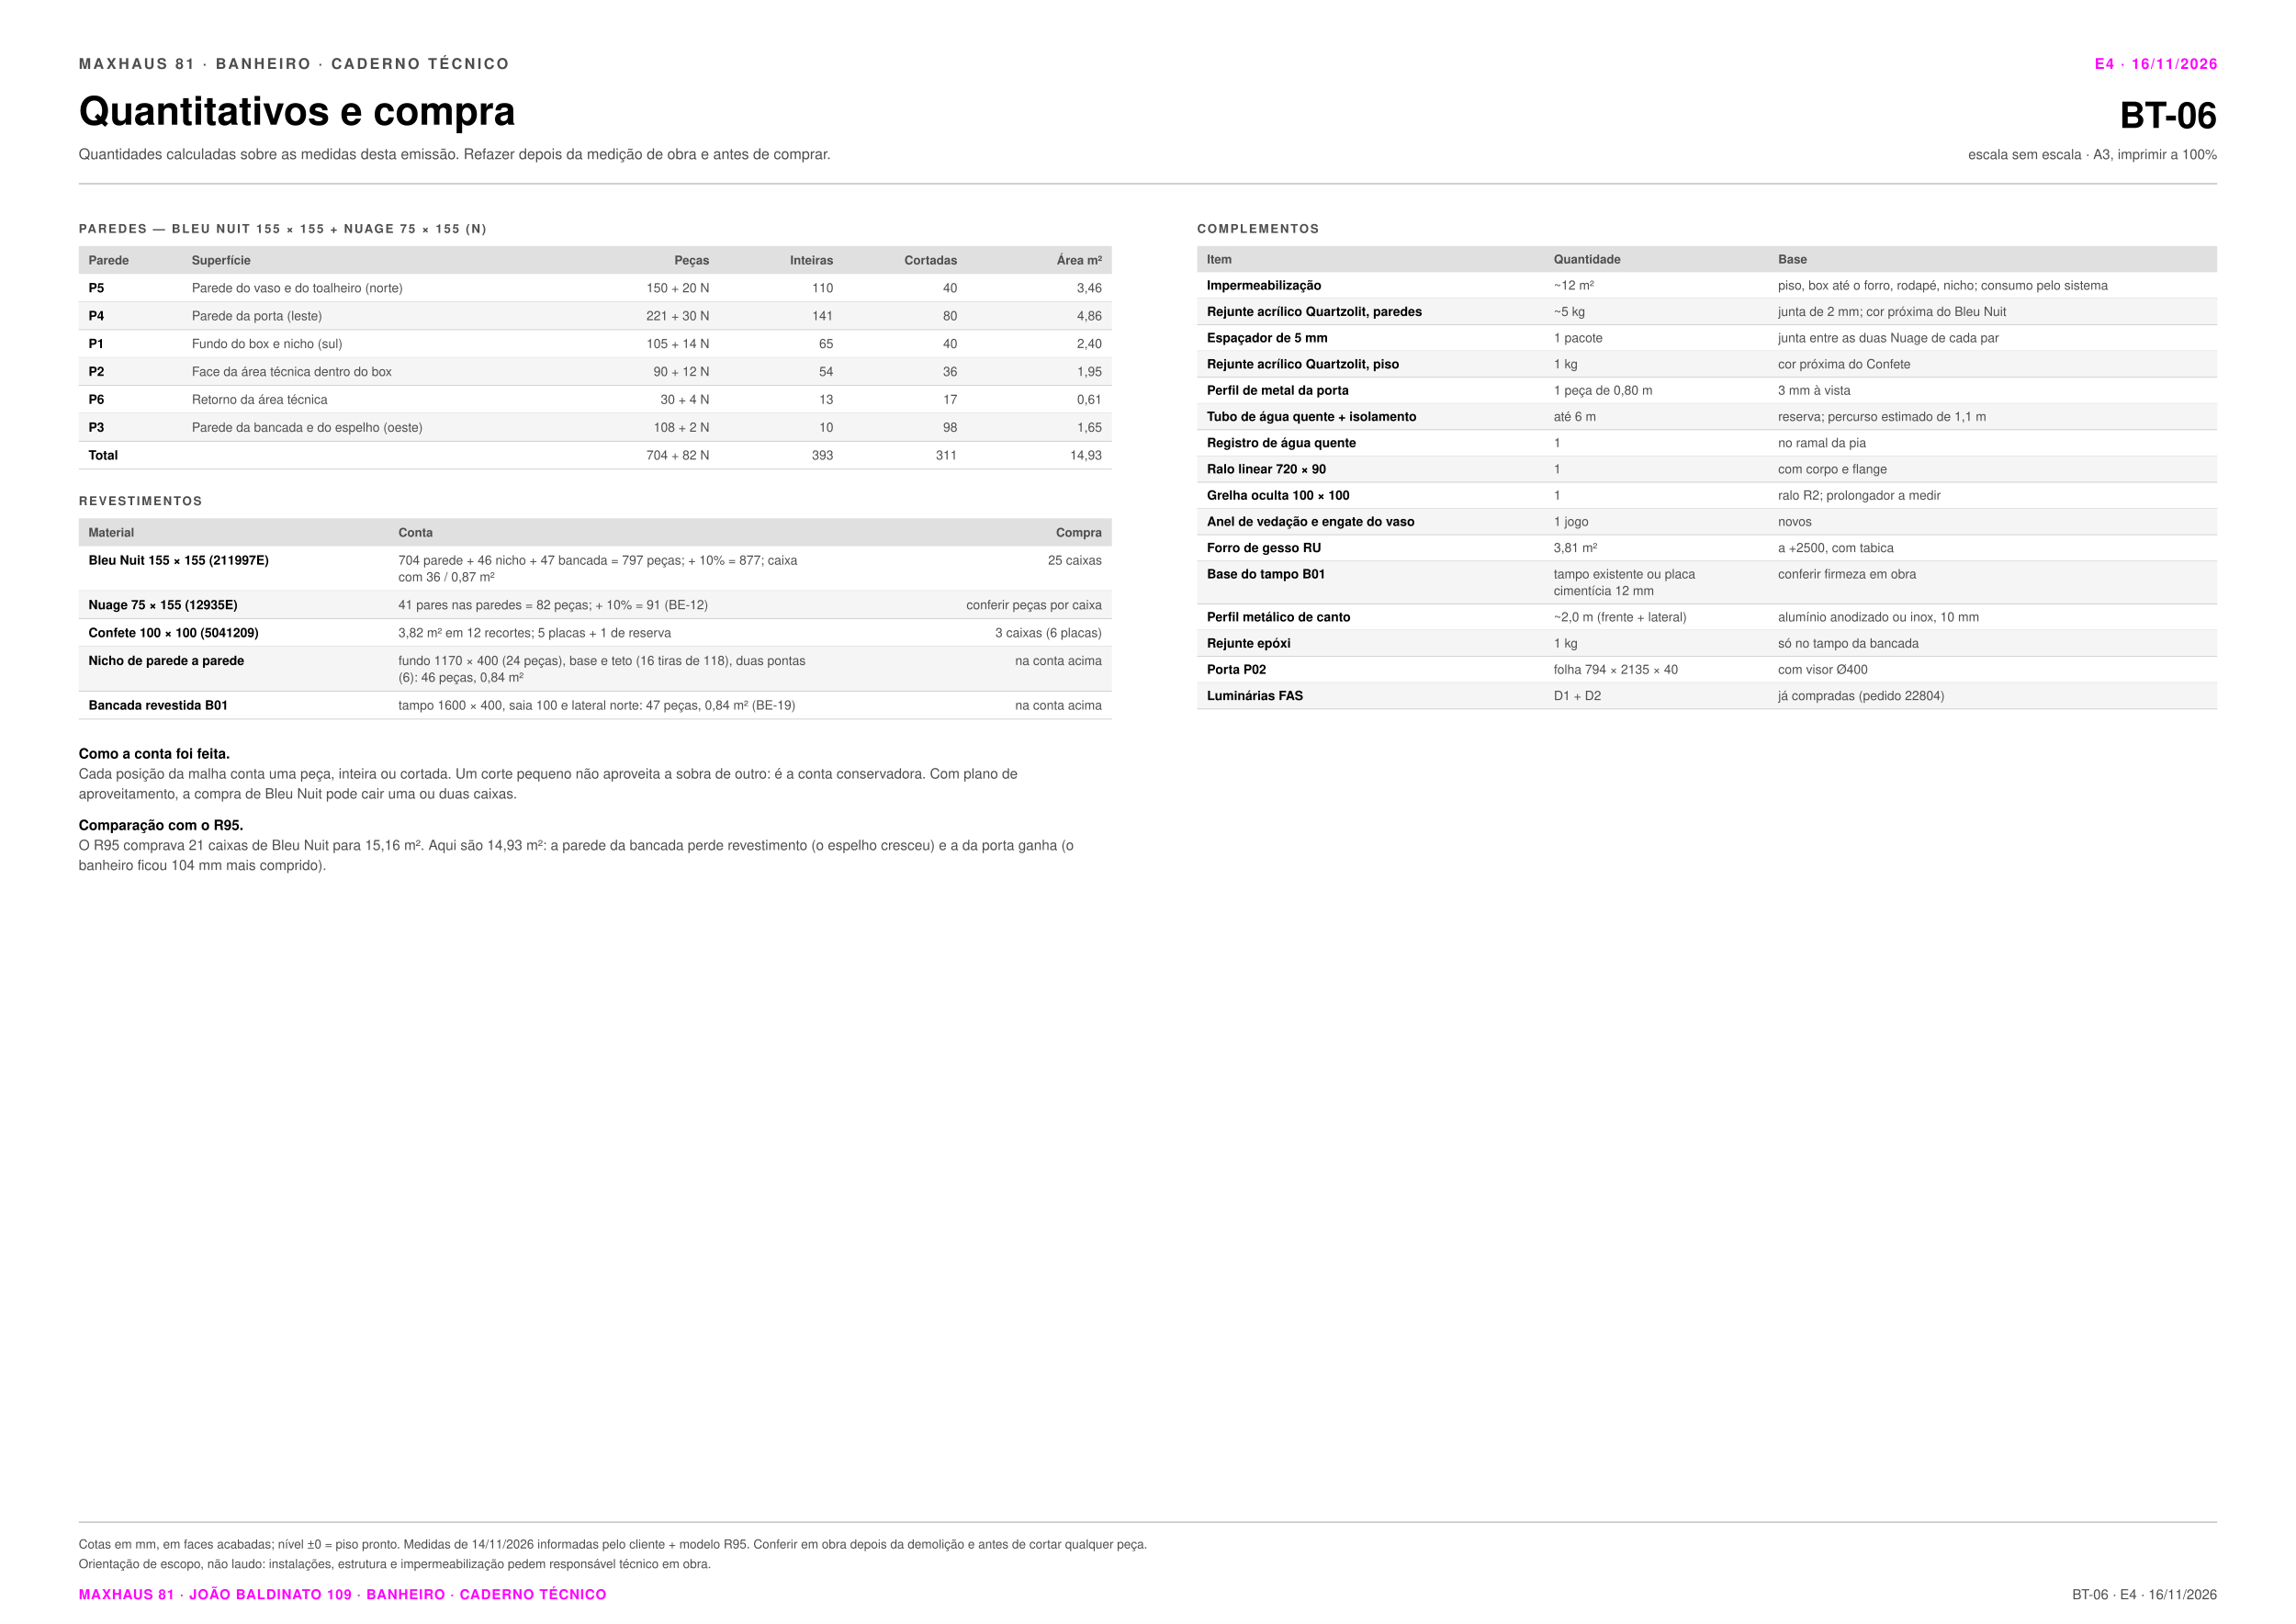
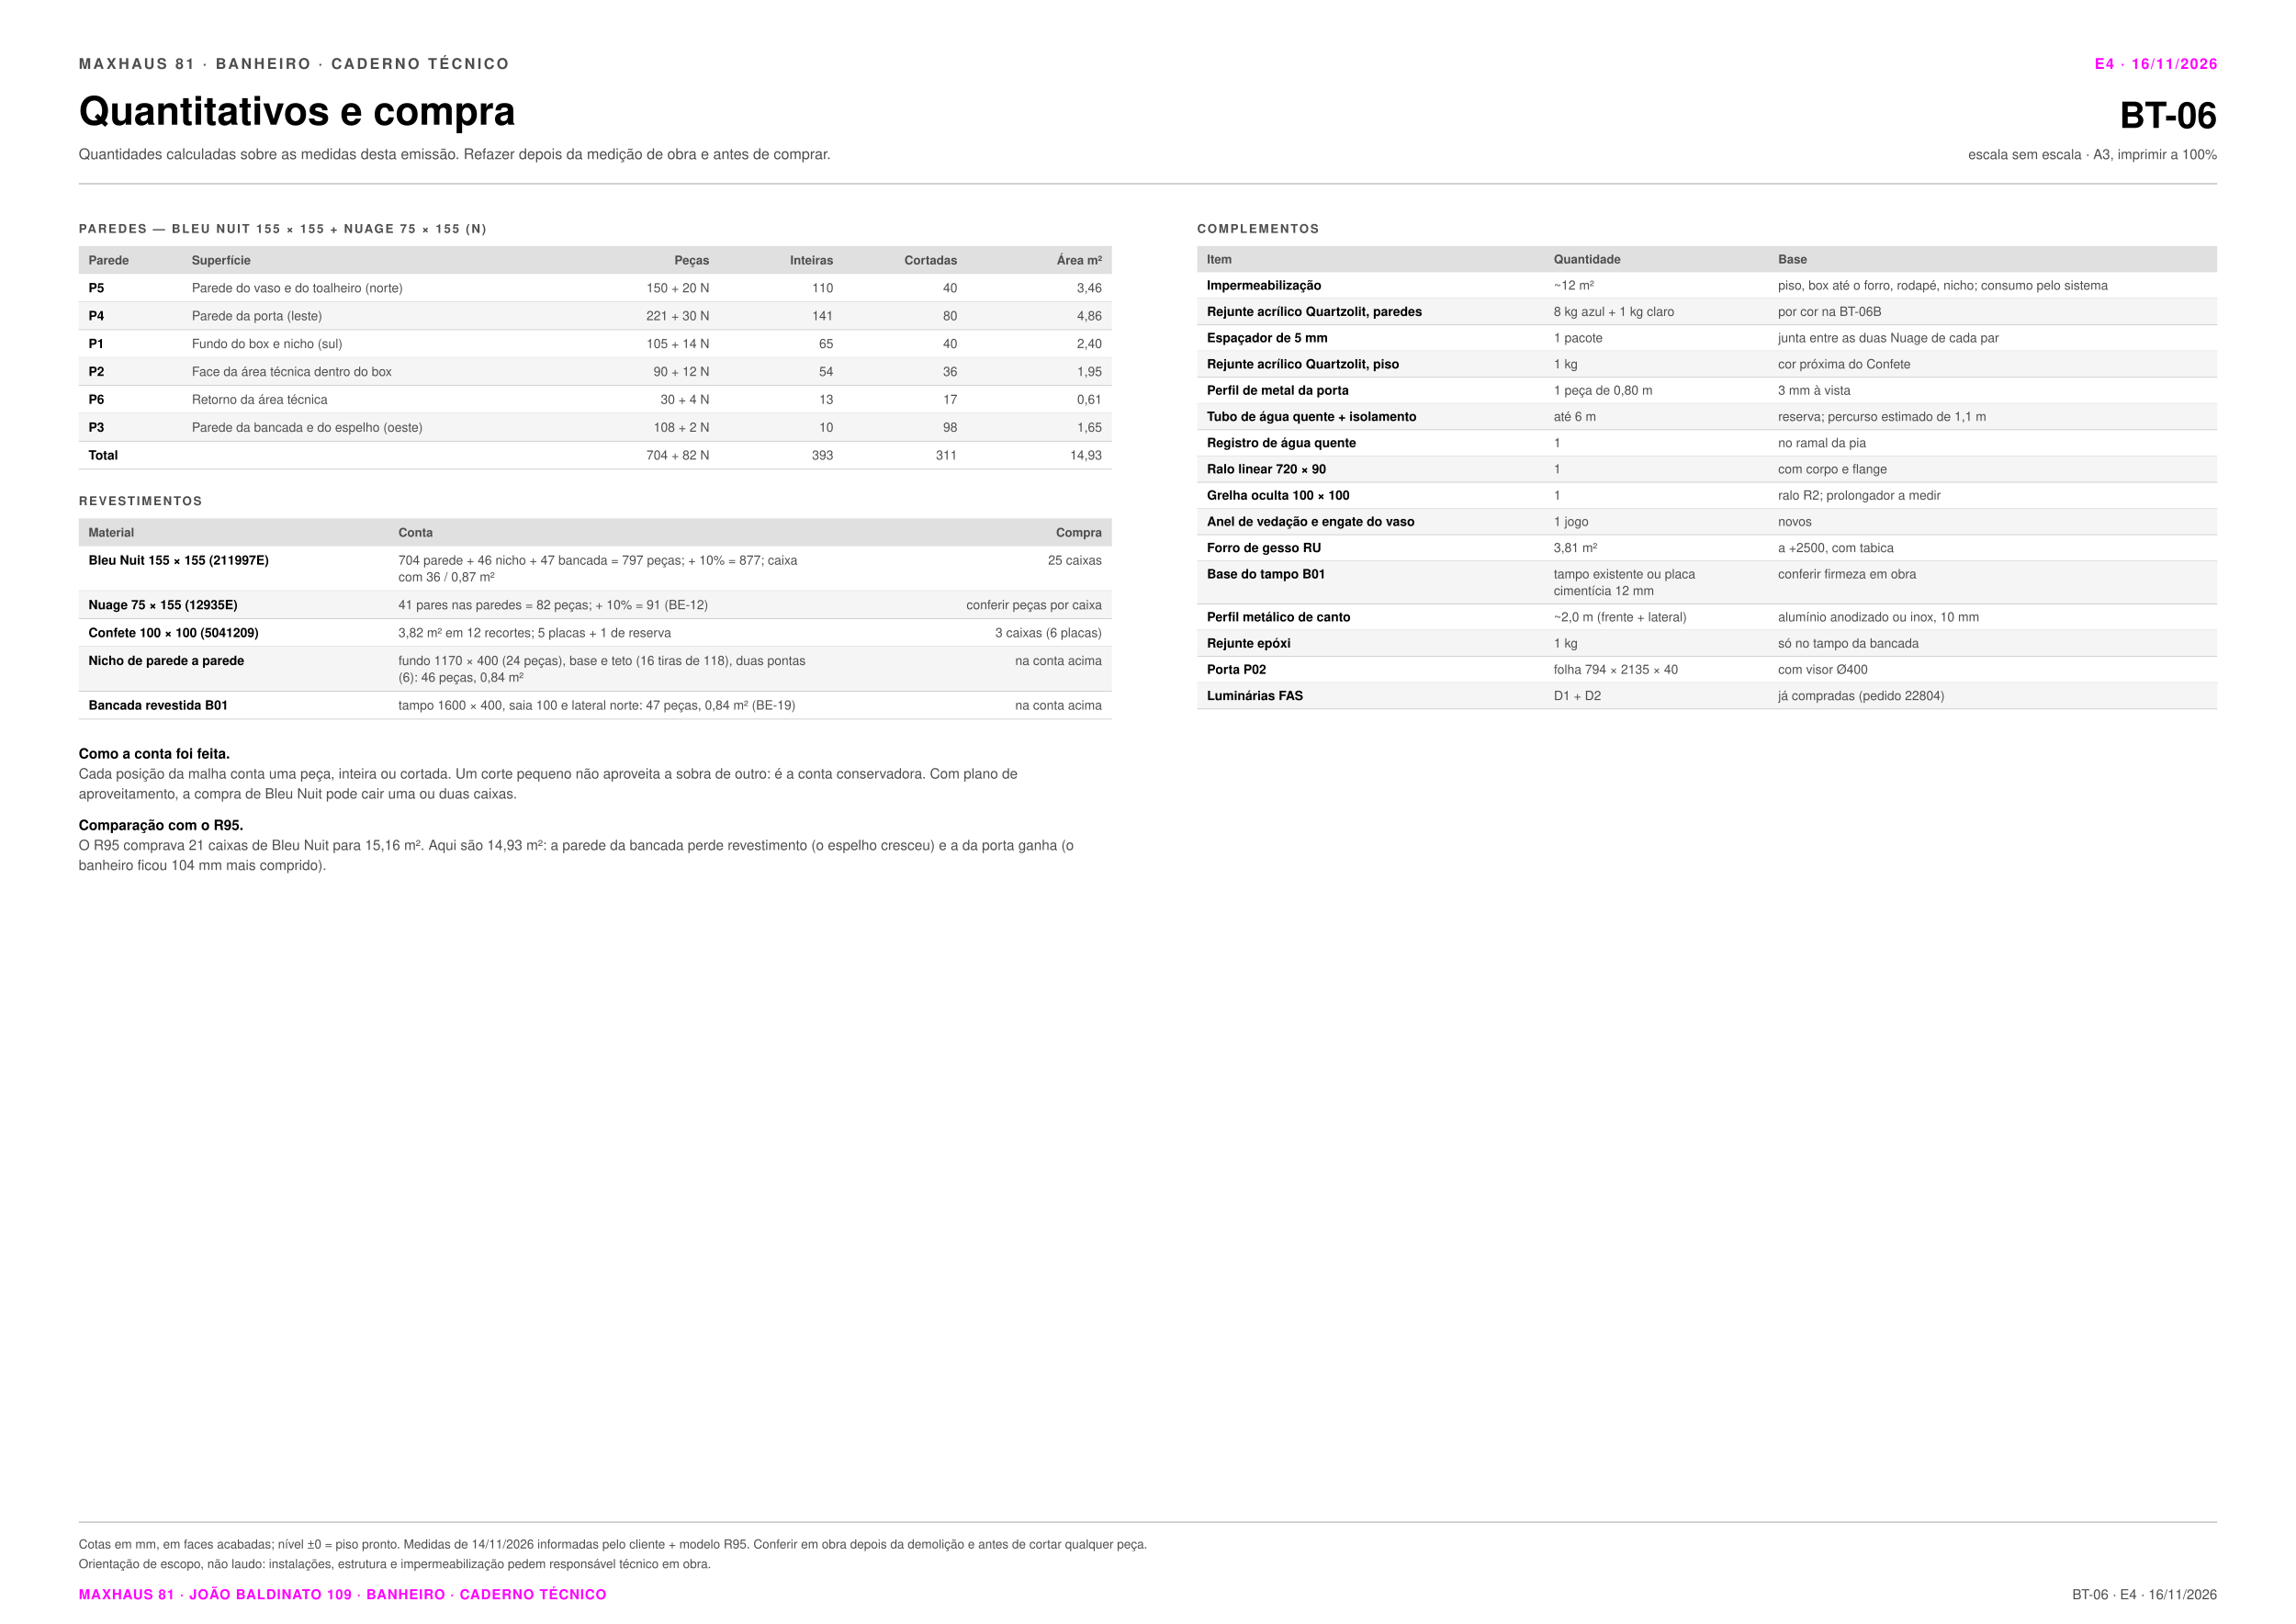
<svg xmlns="http://www.w3.org/2000/svg" viewBox="0 0 1400 990" width="1400" height="990">
  <rect x="0.00" y="0.00" width="1400.00" height="990.00" fill="#ffffff" />
  <text x="48.0" y="42.0" font-family="Helvetica, Arial, sans-serif" font-size="9.0" fill="#4d4d4d" font-weight="bold" text-anchor="start" letter-spacing="1.40">MAXHAUS 81  ·  BANHEIRO  ·  CADERNO TÉCNICO</text>
  <text x="48.0" y="76.0" font-family="Helvetica, Arial, sans-serif" font-size="24.0" fill="#000000" font-weight="bold" text-anchor="start">Quantitativos e compra</text>
  <text x="48.0" y="97.0" font-family="Helvetica, Arial, sans-serif" font-size="9.0" fill="#4d4d4d" font-weight="normal" text-anchor="start">Quantidades calculadas sobre as medidas desta emissão. Refazer depois da medição de obra e antes de comprar.</text>
  <text x="1352.0" y="42.0" font-family="Helvetica, Arial, sans-serif" font-size="9.0" fill="#ff00ff" font-weight="bold" text-anchor="end" letter-spacing="0.80">E4  ·  16/11/2026</text>
  <text x="1352.0" y="78.0" font-family="Helvetica, Arial, sans-serif" font-size="22.0" fill="#000000" font-weight="bold" text-anchor="end">BT-06</text>
  <text x="1352.0" y="97.0" font-family="Helvetica, Arial, sans-serif" font-size="8.4" fill="#4d4d4d" font-weight="normal" text-anchor="end">escala sem escala  ·  A3, imprimir a 100%</text>
  <line x1="48.00" y1="112.00" x2="1352.00" y2="112.00" stroke="#cccccc" stroke-width="1.00" />
  <line x1="48.00" y1="928.00" x2="1352.00" y2="928.00" stroke="#cccccc" stroke-width="1.00" />
  <text x="48.0" y="944.0" font-family="Helvetica, Arial, sans-serif" font-size="7.6" fill="#4d4d4d" font-weight="normal" text-anchor="start">Cotas em mm, em faces acabadas; nível ±0 = piso pronto. Medidas de 14/11/2026 informadas pelo cliente + modelo R95. Conferir em obra depois da demolição e antes de cortar qualquer peça.</text>
  <text x="48.0" y="956.0" font-family="Helvetica, Arial, sans-serif" font-size="7.6" fill="#4d4d4d" font-weight="normal" text-anchor="start">Orientação de escopo, não laudo: instalações, estrutura e impermeabilização pedem responsável técnico em obra.</text>
  <text x="48.0" y="975.0" font-family="Helvetica, Arial, sans-serif" font-size="8.4" fill="#ff00ff" font-weight="bold" text-anchor="start" letter-spacing="0.50">MAXHAUS 81  ·  JOÃO BALDINATO 109  ·  BANHEIRO  ·  CADERNO TÉCNICO</text>
  <text x="1352.0" y="975.0" font-family="Helvetica, Arial, sans-serif" font-size="8.4" fill="#4d4d4d" font-weight="normal" text-anchor="end">BT-06   ·   E4  ·  16/11/2026</text>
  <text x="48.0" y="142.0" font-family="Helvetica, Arial, sans-serif" font-size="7.4" fill="#4d4d4d" font-weight="bold" text-anchor="start" letter-spacing="1.00">PAREDES — BLEU NUIT 155 × 155 + NUAGE 75 × 155 (N)</text>
  <rect x="48.00" y="150.00" width="630.00" height="17.00" fill="#e0e0e0" />
  <text x="54.0" y="161.2" font-family="Helvetica, Arial, sans-serif" font-size="7.4" fill="#4d4d4d" font-weight="bold" text-anchor="start">Parede</text>
  <text x="117.0" y="161.2" font-family="Helvetica, Arial, sans-serif" font-size="7.4" fill="#4d4d4d" font-weight="bold" text-anchor="start">Superfície</text>
  <text x="432.6" y="161.2" font-family="Helvetica, Arial, sans-serif" font-size="7.4" fill="#4d4d4d" font-weight="bold" text-anchor="end">Peças</text>
  <text x="508.2" y="161.2" font-family="Helvetica, Arial, sans-serif" font-size="7.4" fill="#4d4d4d" font-weight="bold" text-anchor="end">Inteiras</text>
  <text x="583.8" y="161.2" font-family="Helvetica, Arial, sans-serif" font-size="7.4" fill="#4d4d4d" font-weight="bold" text-anchor="end">Cortadas</text>
  <text x="672.0" y="161.2" font-family="Helvetica, Arial, sans-serif" font-size="7.4" fill="#4d4d4d" font-weight="bold" text-anchor="end">Área m²</text>
  <text x="54.0" y="178.2" font-family="Helvetica, Arial, sans-serif" font-size="7.8" fill="#000000" font-weight="bold" text-anchor="start">P5</text>
  <text x="117.0" y="178.2" font-family="Helvetica, Arial, sans-serif" font-size="7.8" fill="#4d4d4d" font-weight="normal" text-anchor="start">Parede do vaso e do toalheiro (norte)</text>
  <text x="432.6" y="178.2" font-family="Helvetica, Arial, sans-serif" font-size="7.8" fill="#4d4d4d" font-weight="normal" text-anchor="end">150 + 20 N</text>
  <text x="508.2" y="178.2" font-family="Helvetica, Arial, sans-serif" font-size="7.8" fill="#4d4d4d" font-weight="normal" text-anchor="end">110</text>
  <text x="583.8" y="178.2" font-family="Helvetica, Arial, sans-serif" font-size="7.8" fill="#4d4d4d" font-weight="normal" text-anchor="end">40</text>
  <text x="672.0" y="178.2" font-family="Helvetica, Arial, sans-serif" font-size="7.8" fill="#4d4d4d" font-weight="normal" text-anchor="end">3,46</text>
  <line x1="48.00" y1="184.00" x2="678.00" y2="184.00" stroke="#cccccc" stroke-width="0.50" />
  <rect x="48.00" y="184.00" width="630.00" height="17.00" fill="#f5f5f5" />
  <text x="54.0" y="195.2" font-family="Helvetica, Arial, sans-serif" font-size="7.8" fill="#000000" font-weight="bold" text-anchor="start">P4</text>
  <text x="117.0" y="195.2" font-family="Helvetica, Arial, sans-serif" font-size="7.8" fill="#4d4d4d" font-weight="normal" text-anchor="start">Parede da porta (leste)</text>
  <text x="432.6" y="195.2" font-family="Helvetica, Arial, sans-serif" font-size="7.8" fill="#4d4d4d" font-weight="normal" text-anchor="end">221 + 30 N</text>
  <text x="508.2" y="195.2" font-family="Helvetica, Arial, sans-serif" font-size="7.8" fill="#4d4d4d" font-weight="normal" text-anchor="end">141</text>
  <text x="583.8" y="195.2" font-family="Helvetica, Arial, sans-serif" font-size="7.8" fill="#4d4d4d" font-weight="normal" text-anchor="end">80</text>
  <text x="672.0" y="195.2" font-family="Helvetica, Arial, sans-serif" font-size="7.8" fill="#4d4d4d" font-weight="normal" text-anchor="end">4,86</text>
  <line x1="48.00" y1="201.00" x2="678.00" y2="201.00" stroke="#cccccc" stroke-width="0.50" />
  <text x="54.0" y="212.2" font-family="Helvetica, Arial, sans-serif" font-size="7.8" fill="#000000" font-weight="bold" text-anchor="start">P1</text>
  <text x="117.0" y="212.2" font-family="Helvetica, Arial, sans-serif" font-size="7.8" fill="#4d4d4d" font-weight="normal" text-anchor="start">Fundo do box e nicho (sul)</text>
  <text x="432.6" y="212.2" font-family="Helvetica, Arial, sans-serif" font-size="7.8" fill="#4d4d4d" font-weight="normal" text-anchor="end">105 + 14 N</text>
  <text x="508.2" y="212.2" font-family="Helvetica, Arial, sans-serif" font-size="7.8" fill="#4d4d4d" font-weight="normal" text-anchor="end">65</text>
  <text x="583.8" y="212.2" font-family="Helvetica, Arial, sans-serif" font-size="7.8" fill="#4d4d4d" font-weight="normal" text-anchor="end">40</text>
  <text x="672.0" y="212.2" font-family="Helvetica, Arial, sans-serif" font-size="7.8" fill="#4d4d4d" font-weight="normal" text-anchor="end">2,40</text>
  <line x1="48.00" y1="218.00" x2="678.00" y2="218.00" stroke="#cccccc" stroke-width="0.50" />
  <rect x="48.00" y="218.00" width="630.00" height="17.00" fill="#f5f5f5" />
  <text x="54.0" y="229.2" font-family="Helvetica, Arial, sans-serif" font-size="7.8" fill="#000000" font-weight="bold" text-anchor="start">P2</text>
  <text x="117.0" y="229.2" font-family="Helvetica, Arial, sans-serif" font-size="7.8" fill="#4d4d4d" font-weight="normal" text-anchor="start">Face da área técnica dentro do box</text>
  <text x="432.6" y="229.2" font-family="Helvetica, Arial, sans-serif" font-size="7.8" fill="#4d4d4d" font-weight="normal" text-anchor="end">90 + 12 N</text>
  <text x="508.2" y="229.2" font-family="Helvetica, Arial, sans-serif" font-size="7.8" fill="#4d4d4d" font-weight="normal" text-anchor="end">54</text>
  <text x="583.8" y="229.2" font-family="Helvetica, Arial, sans-serif" font-size="7.8" fill="#4d4d4d" font-weight="normal" text-anchor="end">36</text>
  <text x="672.0" y="229.2" font-family="Helvetica, Arial, sans-serif" font-size="7.8" fill="#4d4d4d" font-weight="normal" text-anchor="end">1,95</text>
  <line x1="48.00" y1="235.00" x2="678.00" y2="235.00" stroke="#cccccc" stroke-width="0.50" />
  <text x="54.0" y="246.2" font-family="Helvetica, Arial, sans-serif" font-size="7.8" fill="#000000" font-weight="bold" text-anchor="start">P6</text>
  <text x="117.0" y="246.2" font-family="Helvetica, Arial, sans-serif" font-size="7.8" fill="#4d4d4d" font-weight="normal" text-anchor="start">Retorno da área técnica</text>
  <text x="432.6" y="246.2" font-family="Helvetica, Arial, sans-serif" font-size="7.8" fill="#4d4d4d" font-weight="normal" text-anchor="end">30 + 4 N</text>
  <text x="508.2" y="246.2" font-family="Helvetica, Arial, sans-serif" font-size="7.8" fill="#4d4d4d" font-weight="normal" text-anchor="end">13</text>
  <text x="583.8" y="246.2" font-family="Helvetica, Arial, sans-serif" font-size="7.8" fill="#4d4d4d" font-weight="normal" text-anchor="end">17</text>
  <text x="672.0" y="246.2" font-family="Helvetica, Arial, sans-serif" font-size="7.8" fill="#4d4d4d" font-weight="normal" text-anchor="end">0,61</text>
  <line x1="48.00" y1="252.00" x2="678.00" y2="252.00" stroke="#cccccc" stroke-width="0.50" />
  <rect x="48.00" y="252.00" width="630.00" height="17.00" fill="#f5f5f5" />
  <text x="54.0" y="263.2" font-family="Helvetica, Arial, sans-serif" font-size="7.8" fill="#000000" font-weight="bold" text-anchor="start">P3</text>
  <text x="117.0" y="263.2" font-family="Helvetica, Arial, sans-serif" font-size="7.8" fill="#4d4d4d" font-weight="normal" text-anchor="start">Parede da bancada e do espelho (oeste)</text>
  <text x="432.6" y="263.2" font-family="Helvetica, Arial, sans-serif" font-size="7.8" fill="#4d4d4d" font-weight="normal" text-anchor="end">108 + 2 N</text>
  <text x="508.2" y="263.2" font-family="Helvetica, Arial, sans-serif" font-size="7.8" fill="#4d4d4d" font-weight="normal" text-anchor="end">10</text>
  <text x="583.8" y="263.2" font-family="Helvetica, Arial, sans-serif" font-size="7.8" fill="#4d4d4d" font-weight="normal" text-anchor="end">98</text>
  <text x="672.0" y="263.2" font-family="Helvetica, Arial, sans-serif" font-size="7.8" fill="#4d4d4d" font-weight="normal" text-anchor="end">1,65</text>
  <line x1="48.00" y1="269.00" x2="678.00" y2="269.00" stroke="#cccccc" stroke-width="0.50" />
  <text x="54.0" y="280.2" font-family="Helvetica, Arial, sans-serif" font-size="7.8" fill="#000000" font-weight="bold" text-anchor="start">Total</text>
  <text x="117.0" y="280.2" font-family="Helvetica, Arial, sans-serif" font-size="7.8" fill="#4d4d4d" font-weight="normal" text-anchor="start" />
  <text x="432.6" y="280.2" font-family="Helvetica, Arial, sans-serif" font-size="7.8" fill="#4d4d4d" font-weight="normal" text-anchor="end">704 + 82 N</text>
  <text x="508.2" y="280.2" font-family="Helvetica, Arial, sans-serif" font-size="7.8" fill="#4d4d4d" font-weight="normal" text-anchor="end">393</text>
  <text x="583.8" y="280.2" font-family="Helvetica, Arial, sans-serif" font-size="7.8" fill="#4d4d4d" font-weight="normal" text-anchor="end">311</text>
  <text x="672.0" y="280.2" font-family="Helvetica, Arial, sans-serif" font-size="7.8" fill="#4d4d4d" font-weight="normal" text-anchor="end">14,93</text>
  <line x1="48.00" y1="286.00" x2="678.00" y2="286.00" stroke="#cccccc" stroke-width="0.50" />
  <text x="48.0" y="308.0" font-family="Helvetica, Arial, sans-serif" font-size="7.4" fill="#4d4d4d" font-weight="bold" text-anchor="start" letter-spacing="1.00">REVESTIMENTOS</text>
  <rect x="48.00" y="316.00" width="630.00" height="17.00" fill="#e0e0e0" />
  <text x="54.0" y="327.2" font-family="Helvetica, Arial, sans-serif" font-size="7.4" fill="#4d4d4d" font-weight="bold" text-anchor="start">Material</text>
  <text x="243.0" y="327.2" font-family="Helvetica, Arial, sans-serif" font-size="7.4" fill="#4d4d4d" font-weight="bold" text-anchor="start">Conta</text>
  <text x="672.0" y="327.2" font-family="Helvetica, Arial, sans-serif" font-size="7.4" fill="#4d4d4d" font-weight="bold" text-anchor="end">Compra</text>
  <text x="54.0" y="344.2" font-family="Helvetica, Arial, sans-serif" font-size="7.8" fill="#000000" font-weight="bold" text-anchor="start">Bleu Nuit 155 × 155 (211997E)</text>
  <text x="243.0" y="344.2" font-family="Helvetica, Arial, sans-serif" font-size="7.8" fill="#4d4d4d" font-weight="normal" text-anchor="start">704 parede + 46 nicho + 47 bancada = 797 peças; + 10% = 877; caixa</text>
  <text x="243.0" y="354.4" font-family="Helvetica, Arial, sans-serif" font-size="7.8" fill="#4d4d4d" font-weight="normal" text-anchor="start">com 36 / 0,87 m²</text>
  <text x="672.0" y="344.2" font-family="Helvetica, Arial, sans-serif" font-size="7.8" fill="#4d4d4d" font-weight="normal" text-anchor="end">25 caixas</text>
  <line x1="48.00" y1="360.20" x2="678.00" y2="360.20" stroke="#cccccc" stroke-width="0.50" />
  <rect x="48.00" y="360.20" width="630.00" height="17.00" fill="#f5f5f5" />
  <text x="54.0" y="371.4" font-family="Helvetica, Arial, sans-serif" font-size="7.8" fill="#000000" font-weight="bold" text-anchor="start">Nuage 75 × 155 (12935E)</text>
  <text x="243.0" y="371.4" font-family="Helvetica, Arial, sans-serif" font-size="7.8" fill="#4d4d4d" font-weight="normal" text-anchor="start">41 pares nas paredes = 82 peças; + 10% = 91 (BE-12)</text>
  <text x="672.0" y="371.4" font-family="Helvetica, Arial, sans-serif" font-size="7.8" fill="#4d4d4d" font-weight="normal" text-anchor="end">conferir peças por caixa</text>
  <line x1="48.00" y1="377.20" x2="678.00" y2="377.20" stroke="#cccccc" stroke-width="0.50" />
  <text x="54.0" y="388.4" font-family="Helvetica, Arial, sans-serif" font-size="7.8" fill="#000000" font-weight="bold" text-anchor="start">Confete 100 × 100 (5041209)</text>
  <text x="243.0" y="388.4" font-family="Helvetica, Arial, sans-serif" font-size="7.8" fill="#4d4d4d" font-weight="normal" text-anchor="start">3,82 m² em 12 recortes; 5 placas + 1 de reserva</text>
  <text x="672.0" y="388.4" font-family="Helvetica, Arial, sans-serif" font-size="7.8" fill="#4d4d4d" font-weight="normal" text-anchor="end">3 caixas (6 placas)</text>
  <line x1="48.00" y1="394.20" x2="678.00" y2="394.20" stroke="#cccccc" stroke-width="0.50" />
  <rect x="48.00" y="394.20" width="630.00" height="27.20" fill="#f5f5f5" />
  <text x="54.0" y="405.4" font-family="Helvetica, Arial, sans-serif" font-size="7.8" fill="#000000" font-weight="bold" text-anchor="start">Nicho de parede a parede</text>
  <text x="243.0" y="405.4" font-family="Helvetica, Arial, sans-serif" font-size="7.8" fill="#4d4d4d" font-weight="normal" text-anchor="start">fundo 1170 × 400 (24 peças), base e teto (16 tiras de 118), duas pontas</text>
  <text x="243.0" y="415.6" font-family="Helvetica, Arial, sans-serif" font-size="7.8" fill="#4d4d4d" font-weight="normal" text-anchor="start">(6): 46 peças, 0,84 m²</text>
  <text x="672.0" y="405.4" font-family="Helvetica, Arial, sans-serif" font-size="7.8" fill="#4d4d4d" font-weight="normal" text-anchor="end">na conta acima</text>
  <line x1="48.00" y1="421.40" x2="678.00" y2="421.40" stroke="#cccccc" stroke-width="0.50" />
  <text x="54.0" y="432.6" font-family="Helvetica, Arial, sans-serif" font-size="7.8" fill="#000000" font-weight="bold" text-anchor="start">Bancada revestida B01</text>
  <text x="243.0" y="432.6" font-family="Helvetica, Arial, sans-serif" font-size="7.8" fill="#4d4d4d" font-weight="normal" text-anchor="start">tampo 1600 × 400, saia 100 e lateral norte: 47 peças, 0,84 m² (BE-19)</text>
  <text x="672.0" y="432.6" font-family="Helvetica, Arial, sans-serif" font-size="7.8" fill="#4d4d4d" font-weight="normal" text-anchor="end">na conta acima</text>
  <line x1="48.00" y1="438.40" x2="678.00" y2="438.40" stroke="#cccccc" stroke-width="0.50" />
  <text x="48.0" y="462.4" font-family="Helvetica, Arial, sans-serif" font-size="8.6" fill="#000000" font-weight="bold" text-anchor="start">Como a conta foi feita.</text>
  <text x="48.0" y="474.6" font-family="Helvetica, Arial, sans-serif" font-size="8.6" fill="#4d4d4d" font-weight="normal" text-anchor="start">Cada posição da malha conta uma peça, inteira ou cortada. Um corte pequeno não aproveita a sobra de outro: é a conta conservadora. Com plano de</text>
  <text x="48.0" y="486.8" font-family="Helvetica, Arial, sans-serif" font-size="8.6" fill="#4d4d4d" font-weight="normal" text-anchor="start">aproveitamento, a compra de Bleu Nuit pode cair uma ou duas caixas.</text>
  <text x="48.0" y="506.0" font-family="Helvetica, Arial, sans-serif" font-size="8.6" fill="#000000" font-weight="bold" text-anchor="start">Comparação com o R95.</text>
  <text x="48.0" y="518.2" font-family="Helvetica, Arial, sans-serif" font-size="8.6" fill="#4d4d4d" font-weight="normal" text-anchor="start">O R95 comprava 21 caixas de Bleu Nuit para 15,16 m². Aqui são 14,93 m²: a parede da bancada perde revestimento (o espelho cresceu) e a da porta ganha (o</text>
  <text x="48.0" y="530.4" font-family="Helvetica, Arial, sans-serif" font-size="8.6" fill="#4d4d4d" font-weight="normal" text-anchor="start">banheiro ficou 104 mm mais comprido).</text>
  <text x="730.0" y="142.0" font-family="Helvetica, Arial, sans-serif" font-size="7.4" fill="#4d4d4d" font-weight="bold" text-anchor="start" letter-spacing="1.00">COMPLEMENTOS</text>
  <rect x="730.00" y="150.00" width="622.00" height="16.00" fill="#e0e0e0" />
  <text x="736.0" y="160.6" font-family="Helvetica, Arial, sans-serif" font-size="7.4" fill="#4d4d4d" font-weight="bold" text-anchor="start">Item</text>
  <text x="947.5" y="160.6" font-family="Helvetica, Arial, sans-serif" font-size="7.4" fill="#4d4d4d" font-weight="bold" text-anchor="start">Quantidade</text>
  <text x="1084.3" y="160.6" font-family="Helvetica, Arial, sans-serif" font-size="7.4" fill="#4d4d4d" font-weight="bold" text-anchor="start">Base</text>
  <text x="736.0" y="176.6" font-family="Helvetica, Arial, sans-serif" font-size="7.8" fill="#000000" font-weight="bold" text-anchor="start">Impermeabilização</text>
  <text x="947.5" y="176.6" font-family="Helvetica, Arial, sans-serif" font-size="7.8" fill="#4d4d4d" font-weight="normal" text-anchor="start">~12 m²</text>
  <text x="1084.3" y="176.6" font-family="Helvetica, Arial, sans-serif" font-size="7.8" fill="#4d4d4d" font-weight="normal" text-anchor="start">piso, box até o forro, rodapé, nicho; consumo pelo sistema</text>
  <line x1="730.00" y1="182.00" x2="1352.00" y2="182.00" stroke="#cccccc" stroke-width="0.50" />
  <rect x="730.00" y="182.00" width="622.00" height="16.00" fill="#f5f5f5" />
  <text x="736.0" y="192.6" font-family="Helvetica, Arial, sans-serif" font-size="7.8" fill="#000000" font-weight="bold" text-anchor="start">Rejunte acrílico Quartzolit, paredes</text>
-   <text x="947.5" y="192.6" font-family="Helvetica, Arial, sans-serif" font-size="7.8" fill="#4d4d4d" font-weight="normal" text-anchor="start">~5 kg</text>
-   <text x="1084.3" y="192.6" font-family="Helvetica, Arial, sans-serif" font-size="7.8" fill="#4d4d4d" font-weight="normal" text-anchor="start">junta de 2 mm; cor próxima do Bleu Nuit</text>
+   <text x="947.5" y="192.6" font-family="Helvetica, Arial, sans-serif" font-size="7.8" fill="#4d4d4d" font-weight="normal" text-anchor="start">8 kg azul + 1 kg claro</text>
+   <text x="1084.3" y="192.6" font-family="Helvetica, Arial, sans-serif" font-size="7.8" fill="#4d4d4d" font-weight="normal" text-anchor="start">por cor na BT-06B</text>
  <line x1="730.00" y1="198.00" x2="1352.00" y2="198.00" stroke="#cccccc" stroke-width="0.50" />
  <text x="736.0" y="208.6" font-family="Helvetica, Arial, sans-serif" font-size="7.8" fill="#000000" font-weight="bold" text-anchor="start">Espaçador de 5 mm</text>
  <text x="947.5" y="208.6" font-family="Helvetica, Arial, sans-serif" font-size="7.8" fill="#4d4d4d" font-weight="normal" text-anchor="start">1 pacote</text>
  <text x="1084.3" y="208.6" font-family="Helvetica, Arial, sans-serif" font-size="7.8" fill="#4d4d4d" font-weight="normal" text-anchor="start">junta entre as duas Nuage de cada par</text>
  <line x1="730.00" y1="214.00" x2="1352.00" y2="214.00" stroke="#cccccc" stroke-width="0.50" />
  <rect x="730.00" y="214.00" width="622.00" height="16.00" fill="#f5f5f5" />
  <text x="736.0" y="224.6" font-family="Helvetica, Arial, sans-serif" font-size="7.8" fill="#000000" font-weight="bold" text-anchor="start">Rejunte acrílico Quartzolit, piso</text>
  <text x="947.5" y="224.6" font-family="Helvetica, Arial, sans-serif" font-size="7.8" fill="#4d4d4d" font-weight="normal" text-anchor="start">1 kg</text>
  <text x="1084.3" y="224.6" font-family="Helvetica, Arial, sans-serif" font-size="7.8" fill="#4d4d4d" font-weight="normal" text-anchor="start">cor próxima do Confete</text>
  <line x1="730.00" y1="230.00" x2="1352.00" y2="230.00" stroke="#cccccc" stroke-width="0.50" />
  <text x="736.0" y="240.6" font-family="Helvetica, Arial, sans-serif" font-size="7.8" fill="#000000" font-weight="bold" text-anchor="start">Perfil de metal da porta</text>
  <text x="947.5" y="240.6" font-family="Helvetica, Arial, sans-serif" font-size="7.8" fill="#4d4d4d" font-weight="normal" text-anchor="start">1 peça de 0,80 m</text>
  <text x="1084.3" y="240.6" font-family="Helvetica, Arial, sans-serif" font-size="7.8" fill="#4d4d4d" font-weight="normal" text-anchor="start">3 mm à vista</text>
  <line x1="730.00" y1="246.00" x2="1352.00" y2="246.00" stroke="#cccccc" stroke-width="0.50" />
  <rect x="730.00" y="246.00" width="622.00" height="16.00" fill="#f5f5f5" />
  <text x="736.0" y="256.6" font-family="Helvetica, Arial, sans-serif" font-size="7.8" fill="#000000" font-weight="bold" text-anchor="start">Tubo de água quente + isolamento</text>
  <text x="947.5" y="256.6" font-family="Helvetica, Arial, sans-serif" font-size="7.8" fill="#4d4d4d" font-weight="normal" text-anchor="start">até 6 m</text>
  <text x="1084.3" y="256.6" font-family="Helvetica, Arial, sans-serif" font-size="7.8" fill="#4d4d4d" font-weight="normal" text-anchor="start">reserva; percurso estimado de 1,1 m</text>
  <line x1="730.00" y1="262.00" x2="1352.00" y2="262.00" stroke="#cccccc" stroke-width="0.50" />
  <text x="736.0" y="272.6" font-family="Helvetica, Arial, sans-serif" font-size="7.8" fill="#000000" font-weight="bold" text-anchor="start">Registro de água quente</text>
  <text x="947.5" y="272.6" font-family="Helvetica, Arial, sans-serif" font-size="7.8" fill="#4d4d4d" font-weight="normal" text-anchor="start">1</text>
  <text x="1084.3" y="272.6" font-family="Helvetica, Arial, sans-serif" font-size="7.8" fill="#4d4d4d" font-weight="normal" text-anchor="start">no ramal da pia</text>
  <line x1="730.00" y1="278.00" x2="1352.00" y2="278.00" stroke="#cccccc" stroke-width="0.50" />
  <rect x="730.00" y="278.00" width="622.00" height="16.00" fill="#f5f5f5" />
  <text x="736.0" y="288.6" font-family="Helvetica, Arial, sans-serif" font-size="7.8" fill="#000000" font-weight="bold" text-anchor="start">Ralo linear 720 × 90</text>
  <text x="947.5" y="288.6" font-family="Helvetica, Arial, sans-serif" font-size="7.8" fill="#4d4d4d" font-weight="normal" text-anchor="start">1</text>
  <text x="1084.3" y="288.6" font-family="Helvetica, Arial, sans-serif" font-size="7.8" fill="#4d4d4d" font-weight="normal" text-anchor="start">com corpo e flange</text>
  <line x1="730.00" y1="294.00" x2="1352.00" y2="294.00" stroke="#cccccc" stroke-width="0.50" />
  <text x="736.0" y="304.6" font-family="Helvetica, Arial, sans-serif" font-size="7.8" fill="#000000" font-weight="bold" text-anchor="start">Grelha oculta 100 × 100</text>
  <text x="947.5" y="304.6" font-family="Helvetica, Arial, sans-serif" font-size="7.8" fill="#4d4d4d" font-weight="normal" text-anchor="start">1</text>
  <text x="1084.3" y="304.6" font-family="Helvetica, Arial, sans-serif" font-size="7.8" fill="#4d4d4d" font-weight="normal" text-anchor="start">ralo R2; prolongador a medir</text>
  <line x1="730.00" y1="310.00" x2="1352.00" y2="310.00" stroke="#cccccc" stroke-width="0.50" />
  <rect x="730.00" y="310.00" width="622.00" height="16.00" fill="#f5f5f5" />
  <text x="736.0" y="320.6" font-family="Helvetica, Arial, sans-serif" font-size="7.8" fill="#000000" font-weight="bold" text-anchor="start">Anel de vedação e engate do vaso</text>
  <text x="947.5" y="320.6" font-family="Helvetica, Arial, sans-serif" font-size="7.8" fill="#4d4d4d" font-weight="normal" text-anchor="start">1 jogo</text>
  <text x="1084.3" y="320.6" font-family="Helvetica, Arial, sans-serif" font-size="7.8" fill="#4d4d4d" font-weight="normal" text-anchor="start">novos</text>
  <line x1="730.00" y1="326.00" x2="1352.00" y2="326.00" stroke="#cccccc" stroke-width="0.50" />
  <text x="736.0" y="336.6" font-family="Helvetica, Arial, sans-serif" font-size="7.8" fill="#000000" font-weight="bold" text-anchor="start">Forro de gesso RU</text>
  <text x="947.5" y="336.6" font-family="Helvetica, Arial, sans-serif" font-size="7.8" fill="#4d4d4d" font-weight="normal" text-anchor="start">3,81 m²</text>
  <text x="1084.3" y="336.6" font-family="Helvetica, Arial, sans-serif" font-size="7.8" fill="#4d4d4d" font-weight="normal" text-anchor="start">a +2500, com tabica</text>
  <line x1="730.00" y1="342.00" x2="1352.00" y2="342.00" stroke="#cccccc" stroke-width="0.50" />
  <rect x="730.00" y="342.00" width="622.00" height="26.20" fill="#f5f5f5" />
  <text x="736.0" y="352.6" font-family="Helvetica, Arial, sans-serif" font-size="7.8" fill="#000000" font-weight="bold" text-anchor="start">Base do tampo B01</text>
  <text x="947.5" y="352.6" font-family="Helvetica, Arial, sans-serif" font-size="7.8" fill="#4d4d4d" font-weight="normal" text-anchor="start">tampo existente ou placa</text>
  <text x="947.5" y="362.8" font-family="Helvetica, Arial, sans-serif" font-size="7.8" fill="#4d4d4d" font-weight="normal" text-anchor="start">cimentícia 12 mm</text>
  <text x="1084.3" y="352.6" font-family="Helvetica, Arial, sans-serif" font-size="7.8" fill="#4d4d4d" font-weight="normal" text-anchor="start">conferir firmeza em obra</text>
  <line x1="730.00" y1="368.20" x2="1352.00" y2="368.20" stroke="#cccccc" stroke-width="0.50" />
  <text x="736.0" y="378.8" font-family="Helvetica, Arial, sans-serif" font-size="7.8" fill="#000000" font-weight="bold" text-anchor="start">Perfil metálico de canto</text>
  <text x="947.5" y="378.8" font-family="Helvetica, Arial, sans-serif" font-size="7.8" fill="#4d4d4d" font-weight="normal" text-anchor="start">~2,0 m (frente + lateral)</text>
  <text x="1084.3" y="378.8" font-family="Helvetica, Arial, sans-serif" font-size="7.8" fill="#4d4d4d" font-weight="normal" text-anchor="start">alumínio anodizado ou inox, 10 mm</text>
  <line x1="730.00" y1="384.20" x2="1352.00" y2="384.20" stroke="#cccccc" stroke-width="0.50" />
  <rect x="730.00" y="384.20" width="622.00" height="16.00" fill="#f5f5f5" />
  <text x="736.0" y="394.8" font-family="Helvetica, Arial, sans-serif" font-size="7.8" fill="#000000" font-weight="bold" text-anchor="start">Rejunte epóxi</text>
  <text x="947.5" y="394.8" font-family="Helvetica, Arial, sans-serif" font-size="7.8" fill="#4d4d4d" font-weight="normal" text-anchor="start">1 kg</text>
  <text x="1084.3" y="394.8" font-family="Helvetica, Arial, sans-serif" font-size="7.8" fill="#4d4d4d" font-weight="normal" text-anchor="start">só no tampo da bancada</text>
  <line x1="730.00" y1="400.20" x2="1352.00" y2="400.20" stroke="#cccccc" stroke-width="0.50" />
  <text x="736.0" y="410.8" font-family="Helvetica, Arial, sans-serif" font-size="7.8" fill="#000000" font-weight="bold" text-anchor="start">Porta P02</text>
  <text x="947.5" y="410.8" font-family="Helvetica, Arial, sans-serif" font-size="7.8" fill="#4d4d4d" font-weight="normal" text-anchor="start">folha 794 × 2135 × 40</text>
  <text x="1084.3" y="410.8" font-family="Helvetica, Arial, sans-serif" font-size="7.8" fill="#4d4d4d" font-weight="normal" text-anchor="start">com visor Ø400</text>
  <line x1="730.00" y1="416.20" x2="1352.00" y2="416.20" stroke="#cccccc" stroke-width="0.50" />
  <rect x="730.00" y="416.20" width="622.00" height="16.00" fill="#f5f5f5" />
  <text x="736.0" y="426.8" font-family="Helvetica, Arial, sans-serif" font-size="7.8" fill="#000000" font-weight="bold" text-anchor="start">Luminárias FAS</text>
  <text x="947.5" y="426.8" font-family="Helvetica, Arial, sans-serif" font-size="7.8" fill="#4d4d4d" font-weight="normal" text-anchor="start">D1 + D2</text>
  <text x="1084.3" y="426.8" font-family="Helvetica, Arial, sans-serif" font-size="7.8" fill="#4d4d4d" font-weight="normal" text-anchor="start">já compradas (pedido 22804)</text>
  <line x1="730.00" y1="432.20" x2="1352.00" y2="432.20" stroke="#cccccc" stroke-width="0.50" />
</svg>
